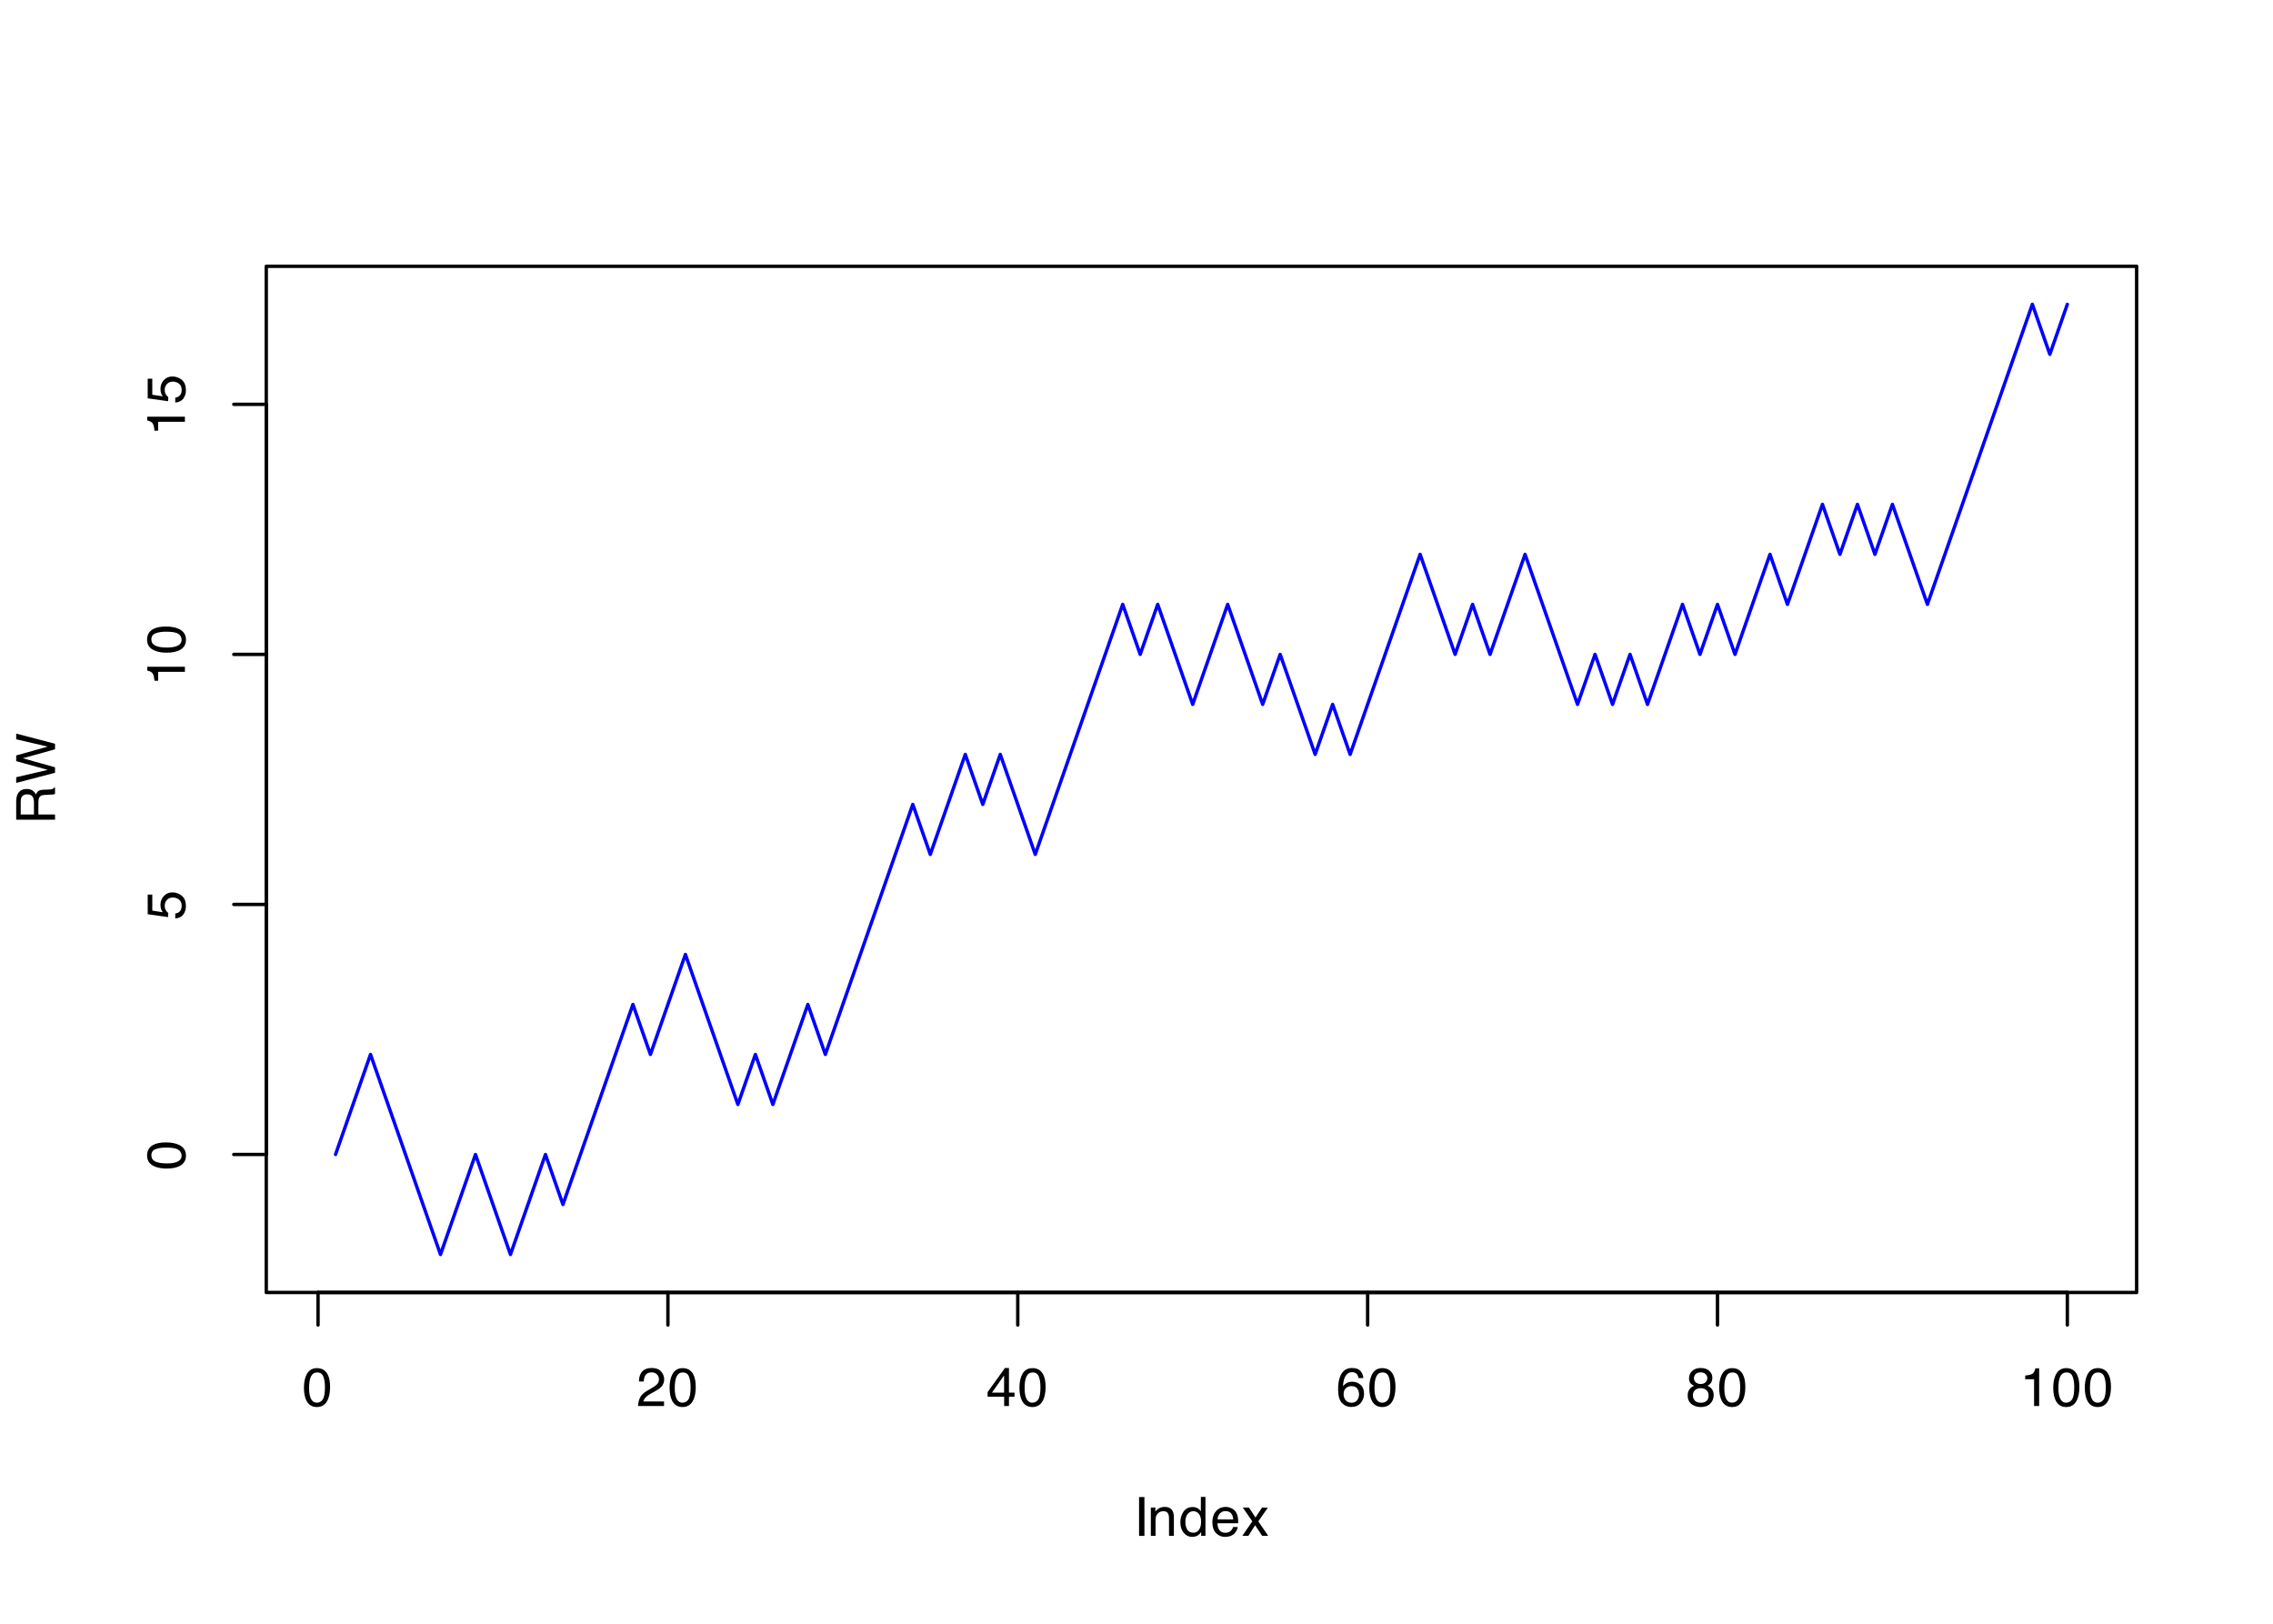
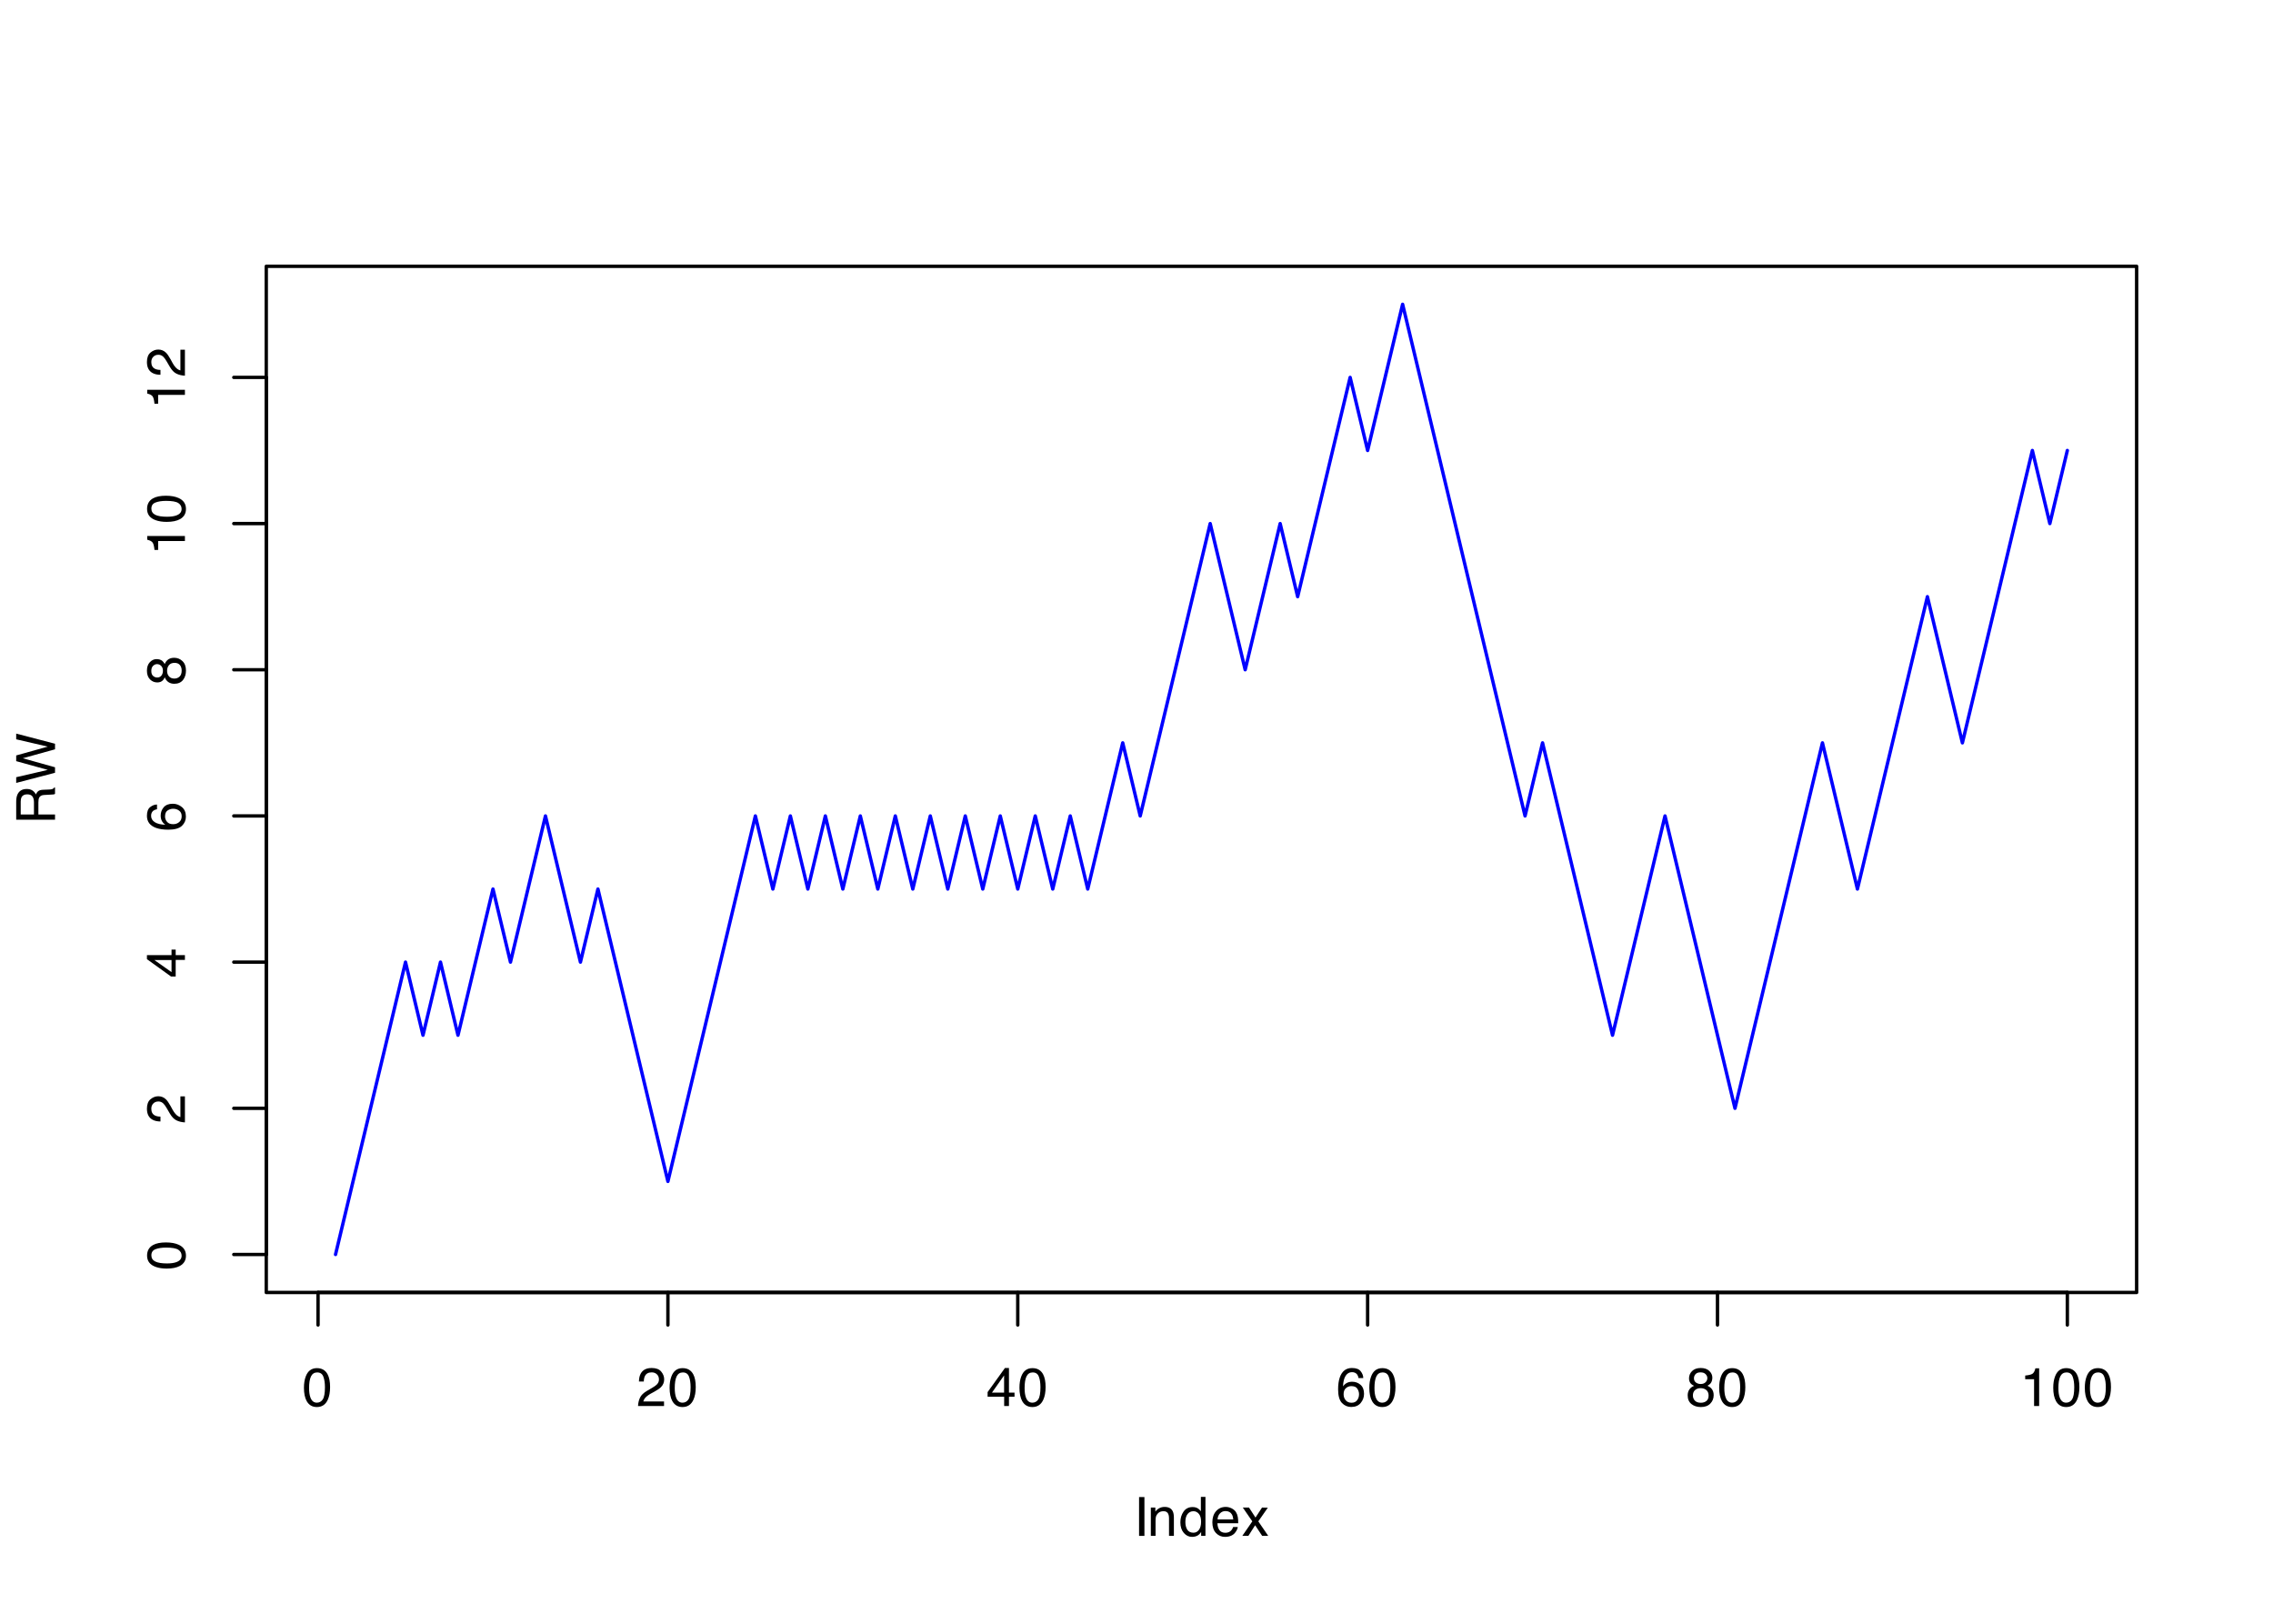
<svg xmlns="http://www.w3.org/2000/svg" xmlns:xlink="http://www.w3.org/1999/xlink" width="504" height="360" viewBox="0 0 504 360">
  <defs>
    <g>
      <g id="glyph-0-0">
        <path d="M 0.391 0 L 0.391 -8.609 L 7.219 -8.609 L 7.219 0 Z M 6.141 -1.078 L 6.141 -7.531 L 1.469 -7.531 L 1.469 -1.078 Z M 6.141 -1.078 " />
      </g>
      <g id="glyph-0-1">
        <path d="M 3.25 -8.391 C 4.332 -8.391 5.117 -7.941 5.609 -7.047 C 5.984 -6.359 6.172 -5.41 6.172 -4.203 C 6.172 -3.066 6 -2.125 5.656 -1.375 C 5.164 -0.301 4.359 0.234 3.234 0.234 C 2.234 0.234 1.484 -0.203 0.984 -1.078 C 0.578 -1.816 0.375 -2.801 0.375 -4.031 C 0.375 -4.977 0.5 -5.797 0.75 -6.484 C 1.207 -7.754 2.039 -8.391 3.25 -8.391 Z M 3.234 -0.734 C 3.785 -0.734 4.223 -0.973 4.547 -1.453 C 4.867 -1.941 5.031 -2.848 5.031 -4.172 C 5.031 -5.117 4.91 -5.898 4.672 -6.516 C 4.441 -7.129 3.988 -7.438 3.312 -7.438 C 2.688 -7.438 2.227 -7.145 1.938 -6.562 C 1.656 -5.977 1.516 -5.117 1.516 -3.984 C 1.516 -3.129 1.609 -2.441 1.797 -1.922 C 2.078 -1.129 2.555 -0.734 3.234 -0.734 Z M 3.234 -0.734 " />
      </g>
      <g id="glyph-0-2">
        <path d="M 0.375 0 C 0.414 -0.719 0.566 -1.344 0.828 -1.875 C 1.086 -2.414 1.594 -2.906 2.344 -3.344 L 3.469 -4 C 3.969 -4.289 4.32 -4.539 4.531 -4.75 C 4.852 -5.07 5.016 -5.441 5.016 -5.859 C 5.016 -6.348 4.863 -6.734 4.562 -7.016 C 4.27 -7.305 3.883 -7.453 3.406 -7.453 C 2.676 -7.453 2.176 -7.18 1.906 -6.641 C 1.75 -6.336 1.664 -5.93 1.656 -5.422 L 0.578 -5.422 C 0.586 -6.148 0.723 -6.742 0.984 -7.203 C 1.441 -8.016 2.25 -8.422 3.406 -8.422 C 4.363 -8.422 5.062 -8.16 5.5 -7.641 C 5.945 -7.117 6.172 -6.539 6.172 -5.906 C 6.172 -5.238 5.938 -4.664 5.469 -4.188 C 5.195 -3.906 4.707 -3.566 4 -3.172 L 3.188 -2.734 C 2.812 -2.523 2.516 -2.32 2.297 -2.125 C 1.898 -1.789 1.648 -1.414 1.547 -1 L 6.141 -1 L 6.141 0 Z M 0.375 0 " />
      </g>
      <g id="glyph-0-3">
        <path d="M 3.969 -2.969 L 3.969 -6.781 L 1.281 -2.969 Z M 3.984 0 L 3.984 -2.047 L 0.312 -2.047 L 0.312 -3.078 L 4.156 -8.422 L 5.047 -8.422 L 5.047 -2.969 L 6.281 -2.969 L 6.281 -2.047 L 5.047 -2.047 L 5.047 0 Z M 3.984 0 " />
      </g>
      <g id="glyph-0-4">
        <path d="M 3.516 -8.422 C 4.453 -8.422 5.102 -8.176 5.469 -7.688 C 5.844 -7.207 6.031 -6.707 6.031 -6.188 L 4.984 -6.188 C 4.922 -6.52 4.82 -6.781 4.688 -6.969 C 4.426 -7.32 4.039 -7.5 3.531 -7.5 C 2.938 -7.5 2.461 -7.223 2.109 -6.672 C 1.766 -6.129 1.578 -5.352 1.547 -4.344 C 1.785 -4.695 2.086 -4.961 2.453 -5.141 C 2.785 -5.297 3.16 -5.375 3.578 -5.375 C 4.285 -5.375 4.898 -5.148 5.422 -4.703 C 5.941 -4.254 6.203 -3.582 6.203 -2.688 C 6.203 -1.926 5.953 -1.25 5.453 -0.656 C 4.961 -0.07 4.258 0.219 3.344 0.219 C 2.551 0.219 1.867 -0.078 1.297 -0.672 C 0.734 -1.273 0.453 -2.281 0.453 -3.688 C 0.453 -4.727 0.578 -5.613 0.828 -6.344 C 1.316 -7.727 2.211 -8.422 3.516 -8.422 Z M 3.438 -0.719 C 3.988 -0.719 4.398 -0.906 4.672 -1.281 C 4.953 -1.656 5.094 -2.098 5.094 -2.609 C 5.094 -3.035 4.969 -3.441 4.719 -3.828 C 4.477 -4.211 4.031 -4.406 3.375 -4.406 C 2.926 -4.406 2.531 -4.254 2.188 -3.953 C 1.844 -3.66 1.672 -3.211 1.672 -2.609 C 1.672 -2.078 1.828 -1.629 2.141 -1.266 C 2.453 -0.898 2.883 -0.719 3.438 -0.719 Z M 3.438 -0.719 " />
      </g>
      <g id="glyph-0-5">
        <path d="M 3.266 -4.875 C 3.734 -4.875 4.098 -5.004 4.359 -5.266 C 4.617 -5.523 4.75 -5.832 4.75 -6.188 C 4.75 -6.5 4.625 -6.785 4.375 -7.047 C 4.125 -7.316 3.742 -7.453 3.234 -7.453 C 2.723 -7.453 2.352 -7.316 2.125 -7.047 C 1.895 -6.785 1.781 -6.484 1.781 -6.141 C 1.781 -5.742 1.926 -5.43 2.219 -5.203 C 2.52 -4.984 2.867 -4.875 3.266 -4.875 Z M 3.328 -0.719 C 3.816 -0.719 4.223 -0.848 4.547 -1.109 C 4.867 -1.379 5.031 -1.773 5.031 -2.297 C 5.031 -2.836 4.863 -3.25 4.531 -3.531 C 4.195 -3.812 3.77 -3.953 3.25 -3.953 C 2.75 -3.953 2.336 -3.805 2.016 -3.516 C 1.703 -3.234 1.547 -2.836 1.547 -2.328 C 1.547 -1.891 1.691 -1.508 1.984 -1.188 C 2.273 -0.875 2.723 -0.719 3.328 -0.719 Z M 1.828 -4.469 C 1.535 -4.594 1.305 -4.738 1.141 -4.906 C 0.836 -5.219 0.688 -5.625 0.688 -6.125 C 0.688 -6.75 0.91 -7.285 1.359 -7.734 C 1.816 -8.191 2.457 -8.422 3.281 -8.422 C 4.094 -8.422 4.723 -8.207 5.172 -7.781 C 5.629 -7.352 5.859 -6.859 5.859 -6.297 C 5.859 -5.773 5.727 -5.348 5.469 -5.016 C 5.32 -4.836 5.094 -4.66 4.781 -4.484 C 5.125 -4.328 5.395 -4.145 5.594 -3.938 C 5.969 -3.539 6.156 -3.031 6.156 -2.406 C 6.156 -1.664 5.906 -1.039 5.406 -0.531 C 4.914 -0.02 4.219 0.234 3.312 0.234 C 2.488 0.234 1.797 0.016 1.234 -0.422 C 0.672 -0.867 0.391 -1.516 0.391 -2.359 C 0.391 -2.848 0.508 -3.273 0.75 -3.641 C 0.988 -4.004 1.348 -4.281 1.828 -4.469 Z M 1.828 -4.469 " />
      </g>
      <g id="glyph-0-6">
        <path d="M 1.156 -5.938 L 1.156 -6.75 C 1.914 -6.82 2.441 -6.945 2.734 -7.125 C 3.035 -7.301 3.266 -7.711 3.422 -8.359 L 4.25 -8.359 L 4.25 0 L 3.125 0 L 3.125 -5.938 Z M 1.156 -5.938 " />
      </g>
      <g id="glyph-0-7">
        <path d="M 1.172 -8.609 L 2.359 -8.609 L 2.359 0 L 1.172 0 Z M 1.172 -8.609 " />
      </g>
      <g id="glyph-0-8">
        <path d="M 0.781 -6.281 L 1.781 -6.281 L 1.781 -5.391 C 2.07 -5.754 2.383 -6.016 2.719 -6.172 C 3.051 -6.336 3.422 -6.422 3.828 -6.422 C 4.711 -6.422 5.312 -6.109 5.625 -5.484 C 5.801 -5.141 5.891 -4.656 5.891 -4.031 L 5.891 0 L 4.812 0 L 4.812 -3.953 C 4.812 -4.336 4.754 -4.645 4.641 -4.875 C 4.453 -5.27 4.113 -5.469 3.625 -5.469 C 3.375 -5.469 3.172 -5.441 3.016 -5.391 C 2.723 -5.305 2.469 -5.133 2.25 -4.875 C 2.07 -4.664 1.957 -4.453 1.906 -4.234 C 1.852 -4.016 1.828 -3.695 1.828 -3.281 L 1.828 0 L 0.781 0 Z M 3.25 -6.422 Z M 3.25 -6.422 " />
      </g>
      <g id="glyph-0-9">
        <path d="M 1.438 -3.062 C 1.438 -2.395 1.578 -1.832 1.859 -1.375 C 2.148 -0.926 2.609 -0.703 3.234 -0.703 C 3.723 -0.703 4.125 -0.91 4.438 -1.328 C 4.758 -1.742 4.922 -2.348 4.922 -3.141 C 4.922 -3.93 4.754 -4.516 4.422 -4.891 C 4.098 -5.273 3.703 -5.469 3.234 -5.469 C 2.703 -5.469 2.27 -5.266 1.938 -4.859 C 1.602 -4.453 1.438 -3.852 1.438 -3.062 Z M 3.031 -6.391 C 3.508 -6.391 3.91 -6.285 4.234 -6.078 C 4.422 -5.961 4.633 -5.758 4.875 -5.469 L 4.875 -8.641 L 5.891 -8.641 L 5.891 0 L 4.938 0 L 4.938 -0.875 C 4.695 -0.488 4.406 -0.207 4.062 -0.031 C 3.727 0.133 3.344 0.219 2.906 0.219 C 2.207 0.219 1.602 -0.07 1.094 -0.656 C 0.582 -1.25 0.328 -2.031 0.328 -3 C 0.328 -3.914 0.562 -4.707 1.031 -5.375 C 1.5 -6.051 2.164 -6.391 3.031 -6.391 Z M 3.031 -6.391 " />
      </g>
      <g id="glyph-0-10">
        <path d="M 3.391 -6.422 C 3.836 -6.422 4.27 -6.316 4.688 -6.109 C 5.102 -5.898 5.422 -5.629 5.641 -5.297 C 5.848 -4.973 5.988 -4.602 6.062 -4.188 C 6.125 -3.895 6.156 -3.43 6.156 -2.797 L 1.547 -2.797 C 1.566 -2.16 1.719 -1.648 2 -1.266 C 2.281 -0.879 2.719 -0.688 3.312 -0.688 C 3.863 -0.688 4.301 -0.867 4.625 -1.234 C 4.812 -1.441 4.945 -1.688 5.031 -1.969 L 6.062 -1.969 C 6.039 -1.738 5.953 -1.484 5.797 -1.203 C 5.641 -0.922 5.469 -0.688 5.281 -0.5 C 4.957 -0.188 4.555 0.02 4.078 0.125 C 3.828 0.188 3.539 0.219 3.219 0.219 C 2.438 0.219 1.773 -0.062 1.234 -0.625 C 0.691 -1.195 0.422 -1.992 0.422 -3.016 C 0.422 -4.023 0.691 -4.844 1.234 -5.469 C 1.785 -6.102 2.504 -6.422 3.391 -6.422 Z M 5.062 -3.641 C 5.02 -4.098 4.922 -4.461 4.766 -4.734 C 4.484 -5.242 4.004 -5.5 3.328 -5.5 C 2.836 -5.5 2.426 -5.32 2.094 -4.969 C 1.77 -4.625 1.598 -4.18 1.578 -3.641 Z M 3.281 -6.422 Z M 3.281 -6.422 " />
      </g>
      <g id="glyph-0-11">
        <path d="M 0.172 -6.281 L 1.547 -6.281 L 2.984 -4.062 L 4.438 -6.281 L 5.719 -6.25 L 3.609 -3.219 L 5.812 0 L 4.469 0 L 2.906 -2.359 L 1.406 0 L 0.062 0 L 2.281 -3.219 Z M 0.172 -6.281 " />
      </g>
      <g id="glyph-1-0">
        <path d="M 0 -0.391 L -8.609 -0.391 L -8.609 -7.219 L 0 -7.219 Z M -1.078 -6.141 L -7.531 -6.141 L -7.531 -1.469 L -1.078 -1.469 Z M -1.078 -6.141 " />
      </g>
      <g id="glyph-1-1">
        <path d="M -8.391 -3.25 C -8.391 -4.332 -7.941 -5.117 -7.047 -5.609 C -6.359 -5.984 -5.41 -6.172 -4.203 -6.172 C -3.066 -6.172 -2.125 -6 -1.375 -5.656 C -0.301 -5.164 0.234 -4.359 0.234 -3.234 C 0.234 -2.234 -0.203 -1.484 -1.078 -0.984 C -1.816 -0.578 -2.801 -0.375 -4.031 -0.375 C -4.977 -0.375 -5.797 -0.5 -6.484 -0.75 C -7.754 -1.207 -8.391 -2.039 -8.391 -3.25 Z M -0.734 -3.234 C -0.734 -3.785 -0.973 -4.223 -1.453 -4.547 C -1.941 -4.867 -2.848 -5.031 -4.172 -5.031 C -5.117 -5.031 -5.898 -4.91 -6.516 -4.672 C -7.129 -4.441 -7.438 -3.988 -7.438 -3.312 C -7.438 -2.688 -7.145 -2.227 -6.562 -1.938 C -5.977 -1.656 -5.117 -1.516 -3.984 -1.516 C -3.129 -1.516 -2.441 -1.609 -1.922 -1.797 C -1.129 -2.078 -0.734 -2.555 -0.734 -3.234 Z M -0.734 -3.234 " />
      </g>
      <g id="glyph-1-2">
-         <path d="M -2.141 -1.484 C -1.535 -1.555 -1.117 -1.836 -0.891 -2.328 C -0.773 -2.578 -0.719 -2.863 -0.719 -3.188 C -0.719 -3.812 -0.914 -4.273 -1.312 -4.578 C -1.707 -4.879 -2.148 -5.031 -2.641 -5.031 C -3.223 -5.031 -3.676 -4.848 -4 -4.484 C -4.32 -4.129 -4.484 -3.703 -4.484 -3.203 C -4.484 -2.836 -4.41 -2.523 -4.266 -2.266 C -4.129 -2.004 -3.938 -1.785 -3.688 -1.609 L -3.734 -0.688 L -8.25 -1.328 L -8.25 -5.688 L -7.234 -5.688 L -7.234 -2.125 L -4.906 -1.766 C -5.051 -1.961 -5.16 -2.148 -5.234 -2.328 C -5.359 -2.641 -5.422 -3 -5.422 -3.406 C -5.422 -4.176 -5.172 -4.828 -4.672 -5.359 C -4.18 -5.898 -3.555 -6.172 -2.797 -6.172 C -2.004 -6.172 -1.301 -5.922 -0.688 -5.422 C -0.082 -4.93 0.219 -4.148 0.219 -3.078 C 0.219 -2.398 0.023 -1.797 -0.359 -1.266 C -0.742 -0.742 -1.336 -0.453 -2.141 -0.391 Z M -2.141 -1.484 " />
+         <path d="M 0 -0.375 C -0.719 -0.414 -1.344 -0.566 -1.875 -0.828 C -2.414 -1.086 -2.906 -1.594 -3.344 -2.344 L -4 -3.469 C -4.289 -3.969 -4.539 -4.32 -4.75 -4.531 C -5.07 -4.852 -5.441 -5.016 -5.859 -5.016 C -6.348 -5.016 -6.734 -4.863 -7.016 -4.562 C -7.305 -4.27 -7.453 -3.883 -7.453 -3.406 C -7.453 -2.676 -7.18 -2.176 -6.641 -1.906 C -6.336 -1.75 -5.93 -1.664 -5.422 -1.656 L -5.422 -0.578 C -6.148 -0.586 -6.742 -0.723 -7.203 -0.984 C -8.016 -1.441 -8.422 -2.25 -8.422 -3.406 C -8.422 -4.363 -8.16 -5.062 -7.641 -5.5 C -7.117 -5.945 -6.539 -6.172 -5.906 -6.172 C -5.238 -6.172 -4.664 -5.938 -4.188 -5.469 C -3.906 -5.195 -3.566 -4.707 -3.172 -4 L -2.734 -3.188 C -2.523 -2.812 -2.32 -2.516 -2.125 -2.297 C -1.789 -1.898 -1.414 -1.648 -1 -1.547 L -1 -6.141 L 0 -6.141 Z M 0 -0.375 " />
      </g>
      <g id="glyph-1-3">
+         <path d="M -2.969 -3.969 L -6.781 -3.969 L -2.969 -1.281 Z M 0 -3.984 L -2.047 -3.984 L -2.047 -0.312 L -3.078 -0.312 L -8.422 -4.156 L -8.422 -5.047 L -2.969 -5.047 L -2.969 -6.281 L -2.047 -6.281 L -2.047 -5.047 L 0 -5.047 Z M 0 -3.984 " />
+       </g>
+       <g id="glyph-1-4">
+         <path d="M -8.422 -3.516 C -8.422 -4.453 -8.176 -5.102 -7.688 -5.469 C -7.207 -5.844 -6.707 -6.031 -6.188 -6.031 L -6.188 -4.984 C -6.52 -4.922 -6.781 -4.82 -6.969 -4.688 C -7.32 -4.426 -7.5 -4.039 -7.5 -3.531 C -7.5 -2.938 -7.223 -2.461 -6.672 -2.109 C -6.129 -1.766 -5.352 -1.578 -4.344 -1.547 C -4.695 -1.785 -4.961 -2.086 -5.141 -2.453 C -5.297 -2.785 -5.375 -3.16 -5.375 -3.578 C -5.375 -4.285 -5.148 -4.898 -4.703 -5.422 C -4.254 -5.941 -3.582 -6.203 -2.688 -6.203 C -1.926 -6.203 -1.25 -5.953 -0.656 -5.453 C -0.07 -4.961 0.219 -4.258 0.219 -3.344 C 0.219 -2.551 -0.078 -1.867 -0.672 -1.297 C -1.273 -0.734 -2.281 -0.453 -3.688 -0.453 C -4.727 -0.453 -5.613 -0.578 -6.344 -0.828 C -7.727 -1.316 -8.422 -2.211 -8.422 -3.516 Z M -0.719 -3.438 C -0.719 -3.988 -0.906 -4.398 -1.281 -4.672 C -1.656 -4.953 -2.098 -5.094 -2.609 -5.094 C -3.035 -5.094 -3.441 -4.969 -3.828 -4.719 C -4.211 -4.477 -4.406 -4.031 -4.406 -3.375 C -4.406 -2.926 -4.254 -2.531 -3.953 -2.188 C -3.66 -1.844 -3.211 -1.672 -2.609 -1.672 C -2.078 -1.672 -1.629 -1.828 -1.266 -2.141 C -0.898 -2.453 -0.719 -2.883 -0.719 -3.438 Z M -0.719 -3.438 " />
+       </g>
+       <g id="glyph-1-5">
+         <path d="M -4.875 -3.266 C -4.875 -3.734 -5.004 -4.098 -5.266 -4.359 C -5.523 -4.617 -5.832 -4.75 -6.188 -4.75 C -6.5 -4.75 -6.785 -4.625 -7.047 -4.375 C -7.316 -4.125 -7.453 -3.742 -7.453 -3.234 C -7.453 -2.723 -7.316 -2.352 -7.047 -2.125 C -6.785 -1.895 -6.484 -1.781 -6.141 -1.781 C -5.742 -1.781 -5.43 -1.926 -5.203 -2.219 C -4.984 -2.52 -4.875 -2.867 -4.875 -3.266 Z M -0.719 -3.328 C -0.719 -3.816 -0.848 -4.223 -1.109 -4.547 C -1.379 -4.867 -1.773 -5.031 -2.297 -5.031 C -2.836 -5.031 -3.25 -4.863 -3.531 -4.531 C -3.812 -4.195 -3.953 -3.77 -3.953 -3.25 C -3.953 -2.75 -3.805 -2.336 -3.516 -2.016 C -3.234 -1.703 -2.836 -1.547 -2.328 -1.547 C -1.891 -1.547 -1.508 -1.691 -1.188 -1.984 C -0.875 -2.273 -0.719 -2.723 -0.719 -3.328 Z M -4.469 -1.828 C -4.594 -1.535 -4.738 -1.305 -4.906 -1.141 C -5.219 -0.836 -5.625 -0.688 -6.125 -0.688 C -6.75 -0.688 -7.285 -0.91 -7.734 -1.359 C -8.191 -1.816 -8.422 -2.457 -8.422 -3.281 C -8.422 -4.094 -8.207 -4.723 -7.781 -5.172 C -7.352 -5.629 -6.859 -5.859 -6.297 -5.859 C -5.773 -5.859 -5.348 -5.727 -5.016 -5.469 C -4.836 -5.32 -4.66 -5.094 -4.484 -4.781 C -4.328 -5.125 -4.145 -5.395 -3.938 -5.594 C -3.539 -5.969 -3.031 -6.156 -2.406 -6.156 C -1.664 -6.156 -1.039 -5.906 -0.531 -5.406 C -0.02 -4.914 0.234 -4.219 0.234 -3.312 C 0.234 -2.488 0.016 -1.797 -0.422 -1.234 C -0.867 -0.672 -1.516 -0.391 -2.359 -0.391 C -2.848 -0.391 -3.273 -0.508 -3.641 -0.75 C -4.004 -0.988 -4.281 -1.348 -4.469 -1.828 Z M -4.469 -1.828 " />
+       </g>
+       <g id="glyph-1-6">
        <path d="M -5.938 -1.156 L -6.75 -1.156 C -6.82 -1.914 -6.945 -2.441 -7.125 -2.734 C -7.301 -3.035 -7.711 -3.266 -8.359 -3.422 L -8.359 -4.25 L 0 -4.25 L 0 -3.125 L -5.938 -3.125 Z M -5.938 -1.156 " />
      </g>
-       <g id="glyph-1-4">
+       <g id="glyph-1-7">
        <path d="M -4.672 -4.922 C -4.672 -5.461 -4.781 -5.891 -5 -6.203 C -5.219 -6.523 -5.609 -6.688 -6.172 -6.688 C -6.785 -6.688 -7.207 -6.469 -7.438 -6.031 C -7.551 -5.789 -7.609 -5.469 -7.609 -5.062 L -7.609 -2.219 L -4.672 -2.219 Z M -8.609 -1.062 L -8.609 -5.047 C -8.609 -5.703 -8.516 -6.238 -8.328 -6.656 C -7.953 -7.469 -7.27 -7.875 -6.281 -7.875 C -5.77 -7.875 -5.348 -7.766 -5.016 -7.547 C -4.691 -7.336 -4.43 -7.039 -4.234 -6.656 C -4.098 -7 -3.914 -7.254 -3.688 -7.422 C -3.469 -7.586 -3.109 -7.68 -2.609 -7.703 L -1.453 -7.75 C -1.129 -7.758 -0.883 -7.785 -0.719 -7.828 C -0.445 -7.898 -0.27 -8.023 -0.188 -8.203 L 0 -8.203 L 0 -6.781 C -0.07 -6.738 -0.164 -6.703 -0.281 -6.672 C -0.406 -6.648 -0.633 -6.633 -0.969 -6.625 L -2.406 -6.547 C -2.969 -6.523 -3.344 -6.316 -3.531 -5.922 C -3.633 -5.703 -3.688 -5.352 -3.688 -4.875 L -3.688 -2.219 L 0 -2.219 L 0 -1.062 Z M -8.609 -1.062 " />
      </g>
-       <g id="glyph-1-5">
+       <g id="glyph-1-8">
        <path d="M -8.609 -1.484 L -1.609 -3.109 L -8.609 -5.047 L -8.609 -6.312 L -1.609 -8.266 L -8.609 -9.891 L -8.609 -11.156 L 0 -8.906 L 0 -7.672 L -7.141 -5.688 L 0 -3.688 L 0 -2.469 L -8.609 -0.219 Z M -8.609 -1.484 " />
      </g>
    </g>
  </defs>
  <rect x="-50.4" y="-36" width="604.8" height="432" fill="rgb(100%, 100%, 100%)" fill-opacity="1" />
-   <path fill="none" stroke-width="0.75" stroke-linecap="round" stroke-linejoin="round" stroke="rgb(0%, 0%, 100%)" stroke-opacity="1" stroke-miterlimit="10" d="M 74.398 255.957 L 78.277 244.871 L 82.156 233.781 L 86.035 244.871 L 89.914 255.957 L 93.793 267.047 L 97.672 278.133 L 101.551 267.047 L 105.43 255.957 L 109.309 267.047 L 113.188 278.133 L 117.066 267.047 L 120.945 255.957 L 124.824 267.047 L 128.703 255.957 L 132.582 244.871 L 136.461 233.781 L 140.34 222.695 L 144.219 233.781 L 148.098 222.695 L 151.977 211.605 L 155.855 222.695 L 159.734 233.781 L 163.613 244.871 L 167.492 233.781 L 171.371 244.871 L 175.25 233.781 L 179.129 222.695 L 183.008 233.781 L 186.887 222.695 L 190.762 211.605 L 194.641 200.52 L 198.52 189.43 L 202.398 178.344 L 206.277 189.43 L 214.035 167.258 L 217.914 178.344 L 221.793 167.258 L 229.551 189.43 L 237.309 167.258 L 241.188 156.168 L 245.066 145.082 L 248.945 133.992 L 252.824 145.082 L 256.703 133.992 L 260.582 145.082 L 264.461 156.168 L 268.34 145.082 L 272.219 133.992 L 276.098 145.082 L 279.977 156.168 L 283.855 145.082 L 287.734 156.168 L 291.613 167.258 L 295.492 156.168 L 299.371 167.258 L 303.25 156.168 L 307.129 145.082 L 311.008 133.992 L 314.887 122.906 L 318.762 133.992 L 322.641 145.082 L 326.52 133.992 L 330.398 145.082 L 334.277 133.992 L 338.156 122.906 L 342.035 133.992 L 345.914 145.082 L 349.793 156.168 L 353.672 145.082 L 357.551 156.168 L 361.43 145.082 L 365.309 156.168 L 369.188 145.082 L 373.066 133.992 L 376.945 145.082 L 380.824 133.992 L 384.703 145.082 L 388.582 133.992 L 392.461 122.906 L 396.34 133.992 L 400.219 122.906 L 404.098 111.816 L 407.977 122.906 L 411.855 111.816 L 415.734 122.906 L 419.613 111.816 L 423.492 122.906 L 427.371 133.992 L 431.25 122.906 L 435.129 111.816 L 439.008 100.73 L 442.887 89.641 L 446.762 78.555 L 450.641 67.465 L 454.52 78.555 L 458.398 67.465 " />
+   <path fill="none" stroke-width="0.75" stroke-linecap="round" stroke-linejoin="round" stroke="rgb(0%, 0%, 100%)" stroke-opacity="1" stroke-miterlimit="10" d="M 74.398 278.133 L 78.277 261.93 L 82.156 245.723 L 86.035 229.52 L 89.914 213.312 L 93.793 229.52 L 97.672 213.312 L 101.551 229.52 L 105.43 213.312 L 109.309 197.109 L 113.188 213.312 L 117.066 197.109 L 120.945 180.902 L 124.824 197.109 L 128.703 213.312 L 132.582 197.109 L 136.461 213.312 L 140.34 229.52 L 144.219 245.723 L 148.098 261.93 L 151.977 245.723 L 155.855 229.52 L 159.734 213.312 L 163.613 197.109 L 167.492 180.902 L 171.371 197.109 L 175.25 180.902 L 179.129 197.109 L 183.008 180.902 L 186.887 197.109 L 190.762 180.902 L 194.641 197.109 L 198.52 180.902 L 202.398 197.109 L 206.277 180.902 L 210.156 197.109 L 214.035 180.902 L 217.914 197.109 L 221.793 180.902 L 225.672 197.109 L 229.551 180.902 L 233.43 197.109 L 237.309 180.902 L 241.188 197.109 L 245.066 180.902 L 248.945 164.699 L 252.824 180.902 L 256.703 164.699 L 260.582 148.492 L 264.461 132.289 L 268.34 116.082 L 272.219 132.289 L 276.098 148.492 L 279.977 132.289 L 283.855 116.082 L 287.734 132.289 L 295.492 99.875 L 299.371 83.672 L 303.25 99.875 L 307.129 83.672 L 311.008 67.465 L 314.887 83.672 L 318.762 99.875 L 326.52 132.289 L 330.398 148.492 L 334.277 164.699 L 338.156 180.902 L 342.035 164.699 L 345.914 180.902 L 349.793 197.109 L 353.672 213.312 L 357.551 229.52 L 361.43 213.312 L 365.309 197.109 L 369.188 180.902 L 373.066 197.109 L 376.945 213.312 L 380.824 229.52 L 384.703 245.723 L 388.582 229.52 L 392.461 213.312 L 396.34 197.109 L 400.219 180.902 L 404.098 164.699 L 407.977 180.902 L 411.855 197.109 L 415.734 180.902 L 419.613 164.699 L 423.492 148.492 L 427.371 132.289 L 431.25 148.492 L 435.129 164.699 L 439.008 148.492 L 442.887 132.289 L 446.762 116.082 L 450.641 99.875 L 454.52 116.082 L 458.398 99.875 " />
  <path fill="none" stroke-width="0.75" stroke-linecap="round" stroke-linejoin="round" stroke="rgb(0%, 0%, 0%)" stroke-opacity="1" stroke-miterlimit="10" d="M 70.52 286.559 L 458.398 286.559 " />
  <path fill="none" stroke-width="0.75" stroke-linecap="round" stroke-linejoin="round" stroke="rgb(0%, 0%, 0%)" stroke-opacity="1" stroke-miterlimit="10" d="M 70.52 286.559 L 70.52 293.762 " />
  <path fill="none" stroke-width="0.75" stroke-linecap="round" stroke-linejoin="round" stroke="rgb(0%, 0%, 0%)" stroke-opacity="1" stroke-miterlimit="10" d="M 148.098 286.559 L 148.098 293.762 " />
  <path fill="none" stroke-width="0.75" stroke-linecap="round" stroke-linejoin="round" stroke="rgb(0%, 0%, 0%)" stroke-opacity="1" stroke-miterlimit="10" d="M 225.672 286.559 L 225.672 293.762 " />
  <path fill="none" stroke-width="0.75" stroke-linecap="round" stroke-linejoin="round" stroke="rgb(0%, 0%, 0%)" stroke-opacity="1" stroke-miterlimit="10" d="M 303.25 286.559 L 303.25 293.762 " />
  <path fill="none" stroke-width="0.75" stroke-linecap="round" stroke-linejoin="round" stroke="rgb(0%, 0%, 0%)" stroke-opacity="1" stroke-miterlimit="10" d="M 380.824 286.559 L 380.824 293.762 " />
  <path fill="none" stroke-width="0.75" stroke-linecap="round" stroke-linejoin="round" stroke="rgb(0%, 0%, 0%)" stroke-opacity="1" stroke-miterlimit="10" d="M 458.398 286.559 L 458.398 293.762 " />
  <g fill="rgb(0%, 0%, 0%)" fill-opacity="1">
    <use xlink:href="#glyph-0-1" x="67.02" y="311.721" />
  </g>
  <g fill="rgb(0%, 0%, 0%)" fill-opacity="1">
    <use xlink:href="#glyph-0-2" x="141.098" y="311.721" />
    <use xlink:href="#glyph-0-1" x="148.098" y="311.721" />
  </g>
  <g fill="rgb(0%, 0%, 0%)" fill-opacity="1">
    <use xlink:href="#glyph-0-3" x="218.672" y="311.721" />
    <use xlink:href="#glyph-0-1" x="225.672" y="311.721" />
  </g>
  <g fill="rgb(0%, 0%, 0%)" fill-opacity="1">
    <use xlink:href="#glyph-0-4" x="296.25" y="311.721" />
    <use xlink:href="#glyph-0-1" x="303.25" y="311.721" />
  </g>
  <g fill="rgb(0%, 0%, 0%)" fill-opacity="1">
    <use xlink:href="#glyph-0-5" x="373.824" y="311.721" />
    <use xlink:href="#glyph-0-1" x="380.824" y="311.721" />
  </g>
  <g fill="rgb(0%, 0%, 0%)" fill-opacity="1">
    <use xlink:href="#glyph-0-6" x="447.898" y="311.721" />
    <use xlink:href="#glyph-0-1" x="454.898" y="311.721" />
    <use xlink:href="#glyph-0-1" x="461.898" y="311.721" />
  </g>
-   <path fill="none" stroke-width="0.75" stroke-linecap="round" stroke-linejoin="round" stroke="rgb(0%, 0%, 0%)" stroke-opacity="1" stroke-miterlimit="10" d="M 59.039 255.957 L 59.039 89.641 " />
-   <path fill="none" stroke-width="0.75" stroke-linecap="round" stroke-linejoin="round" stroke="rgb(0%, 0%, 0%)" stroke-opacity="1" stroke-miterlimit="10" d="M 59.039 255.957 L 51.84 255.957 " />
-   <path fill="none" stroke-width="0.75" stroke-linecap="round" stroke-linejoin="round" stroke="rgb(0%, 0%, 0%)" stroke-opacity="1" stroke-miterlimit="10" d="M 59.039 200.52 L 51.84 200.52 " />
-   <path fill="none" stroke-width="0.75" stroke-linecap="round" stroke-linejoin="round" stroke="rgb(0%, 0%, 0%)" stroke-opacity="1" stroke-miterlimit="10" d="M 59.039 145.082 L 51.84 145.082 " />
-   <path fill="none" stroke-width="0.75" stroke-linecap="round" stroke-linejoin="round" stroke="rgb(0%, 0%, 0%)" stroke-opacity="1" stroke-miterlimit="10" d="M 59.039 89.641 L 51.84 89.641 " />
+   <path fill="none" stroke-width="0.75" stroke-linecap="round" stroke-linejoin="round" stroke="rgb(0%, 0%, 0%)" stroke-opacity="1" stroke-miterlimit="10" d="M 59.039 278.133 L 59.039 83.672 " />
+   <path fill="none" stroke-width="0.75" stroke-linecap="round" stroke-linejoin="round" stroke="rgb(0%, 0%, 0%)" stroke-opacity="1" stroke-miterlimit="10" d="M 59.039 278.133 L 51.84 278.133 " />
+   <path fill="none" stroke-width="0.75" stroke-linecap="round" stroke-linejoin="round" stroke="rgb(0%, 0%, 0%)" stroke-opacity="1" stroke-miterlimit="10" d="M 59.039 245.723 L 51.84 245.723 " />
+   <path fill="none" stroke-width="0.75" stroke-linecap="round" stroke-linejoin="round" stroke="rgb(0%, 0%, 0%)" stroke-opacity="1" stroke-miterlimit="10" d="M 59.039 213.312 L 51.84 213.312 " />
+   <path fill="none" stroke-width="0.75" stroke-linecap="round" stroke-linejoin="round" stroke="rgb(0%, 0%, 0%)" stroke-opacity="1" stroke-miterlimit="10" d="M 59.039 180.902 L 51.84 180.902 " />
+   <path fill="none" stroke-width="0.75" stroke-linecap="round" stroke-linejoin="round" stroke="rgb(0%, 0%, 0%)" stroke-opacity="1" stroke-miterlimit="10" d="M 59.039 148.492 L 51.84 148.492 " />
+   <path fill="none" stroke-width="0.75" stroke-linecap="round" stroke-linejoin="round" stroke="rgb(0%, 0%, 0%)" stroke-opacity="1" stroke-miterlimit="10" d="M 59.039 116.082 L 51.84 116.082 " />
+   <path fill="none" stroke-width="0.75" stroke-linecap="round" stroke-linejoin="round" stroke="rgb(0%, 0%, 0%)" stroke-opacity="1" stroke-miterlimit="10" d="M 59.039 83.672 L 51.84 83.672 " />
  <g fill="rgb(0%, 0%, 0%)" fill-opacity="1">
-     <use xlink:href="#glyph-1-1" x="41.002" y="259.457" />
+     <use xlink:href="#glyph-1-1" x="41.002" y="281.633" />
  </g>
  <g fill="rgb(0%, 0%, 0%)" fill-opacity="1">
-     <use xlink:href="#glyph-1-2" x="41.002" y="204.02" />
+     <use xlink:href="#glyph-1-2" x="41.002" y="249.223" />
  </g>
  <g fill="rgb(0%, 0%, 0%)" fill-opacity="1">
-     <use xlink:href="#glyph-1-3" x="41.002" y="152.082" />
-     <use xlink:href="#glyph-1-1" x="41.002" y="145.082" />
+     <use xlink:href="#glyph-1-3" x="41.002" y="216.812" />
  </g>
  <g fill="rgb(0%, 0%, 0%)" fill-opacity="1">
-     <use xlink:href="#glyph-1-3" x="41.002" y="96.641" />
-     <use xlink:href="#glyph-1-2" x="41.002" y="89.641" />
+     <use xlink:href="#glyph-1-4" x="41.002" y="184.402" />
+   </g>
+   <g fill="rgb(0%, 0%, 0%)" fill-opacity="1">
+     <use xlink:href="#glyph-1-5" x="41.002" y="151.992" />
+   </g>
+   <g fill="rgb(0%, 0%, 0%)" fill-opacity="1">
+     <use xlink:href="#glyph-1-6" x="41.002" y="123.082" />
+     <use xlink:href="#glyph-1-1" x="41.002" y="116.082" />
+   </g>
+   <g fill="rgb(0%, 0%, 0%)" fill-opacity="1">
+     <use xlink:href="#glyph-1-6" x="41.002" y="90.672" />
+     <use xlink:href="#glyph-1-2" x="41.002" y="83.672" />
  </g>
  <path fill="none" stroke-width="0.75" stroke-linecap="round" stroke-linejoin="round" stroke="rgb(0%, 0%, 0%)" stroke-opacity="1" stroke-miterlimit="10" d="M 59.039 286.559 L 473.762 286.559 L 473.762 59.039 L 59.039 59.039 Z M 59.039 286.559 " />
  <g fill="rgb(0%, 0%, 0%)" fill-opacity="1">
    <use xlink:href="#glyph-0-7" x="251.398" y="340.521" />
    <use xlink:href="#glyph-0-8" x="254.398" y="340.521" />
    <use xlink:href="#glyph-0-9" x="261.398" y="340.521" />
    <use xlink:href="#glyph-0-10" x="268.398" y="340.521" />
    <use xlink:href="#glyph-0-11" x="275.398" y="340.521" />
  </g>
  <g fill="rgb(0%, 0%, 0%)" fill-opacity="1">
-     <use xlink:href="#glyph-1-4" x="12.201" y="182.801" />
-     <use xlink:href="#glyph-1-5" x="12.201" y="173.801" />
+     <use xlink:href="#glyph-1-7" x="12.201" y="182.801" />
+     <use xlink:href="#glyph-1-8" x="12.201" y="173.801" />
  </g>
</svg>
